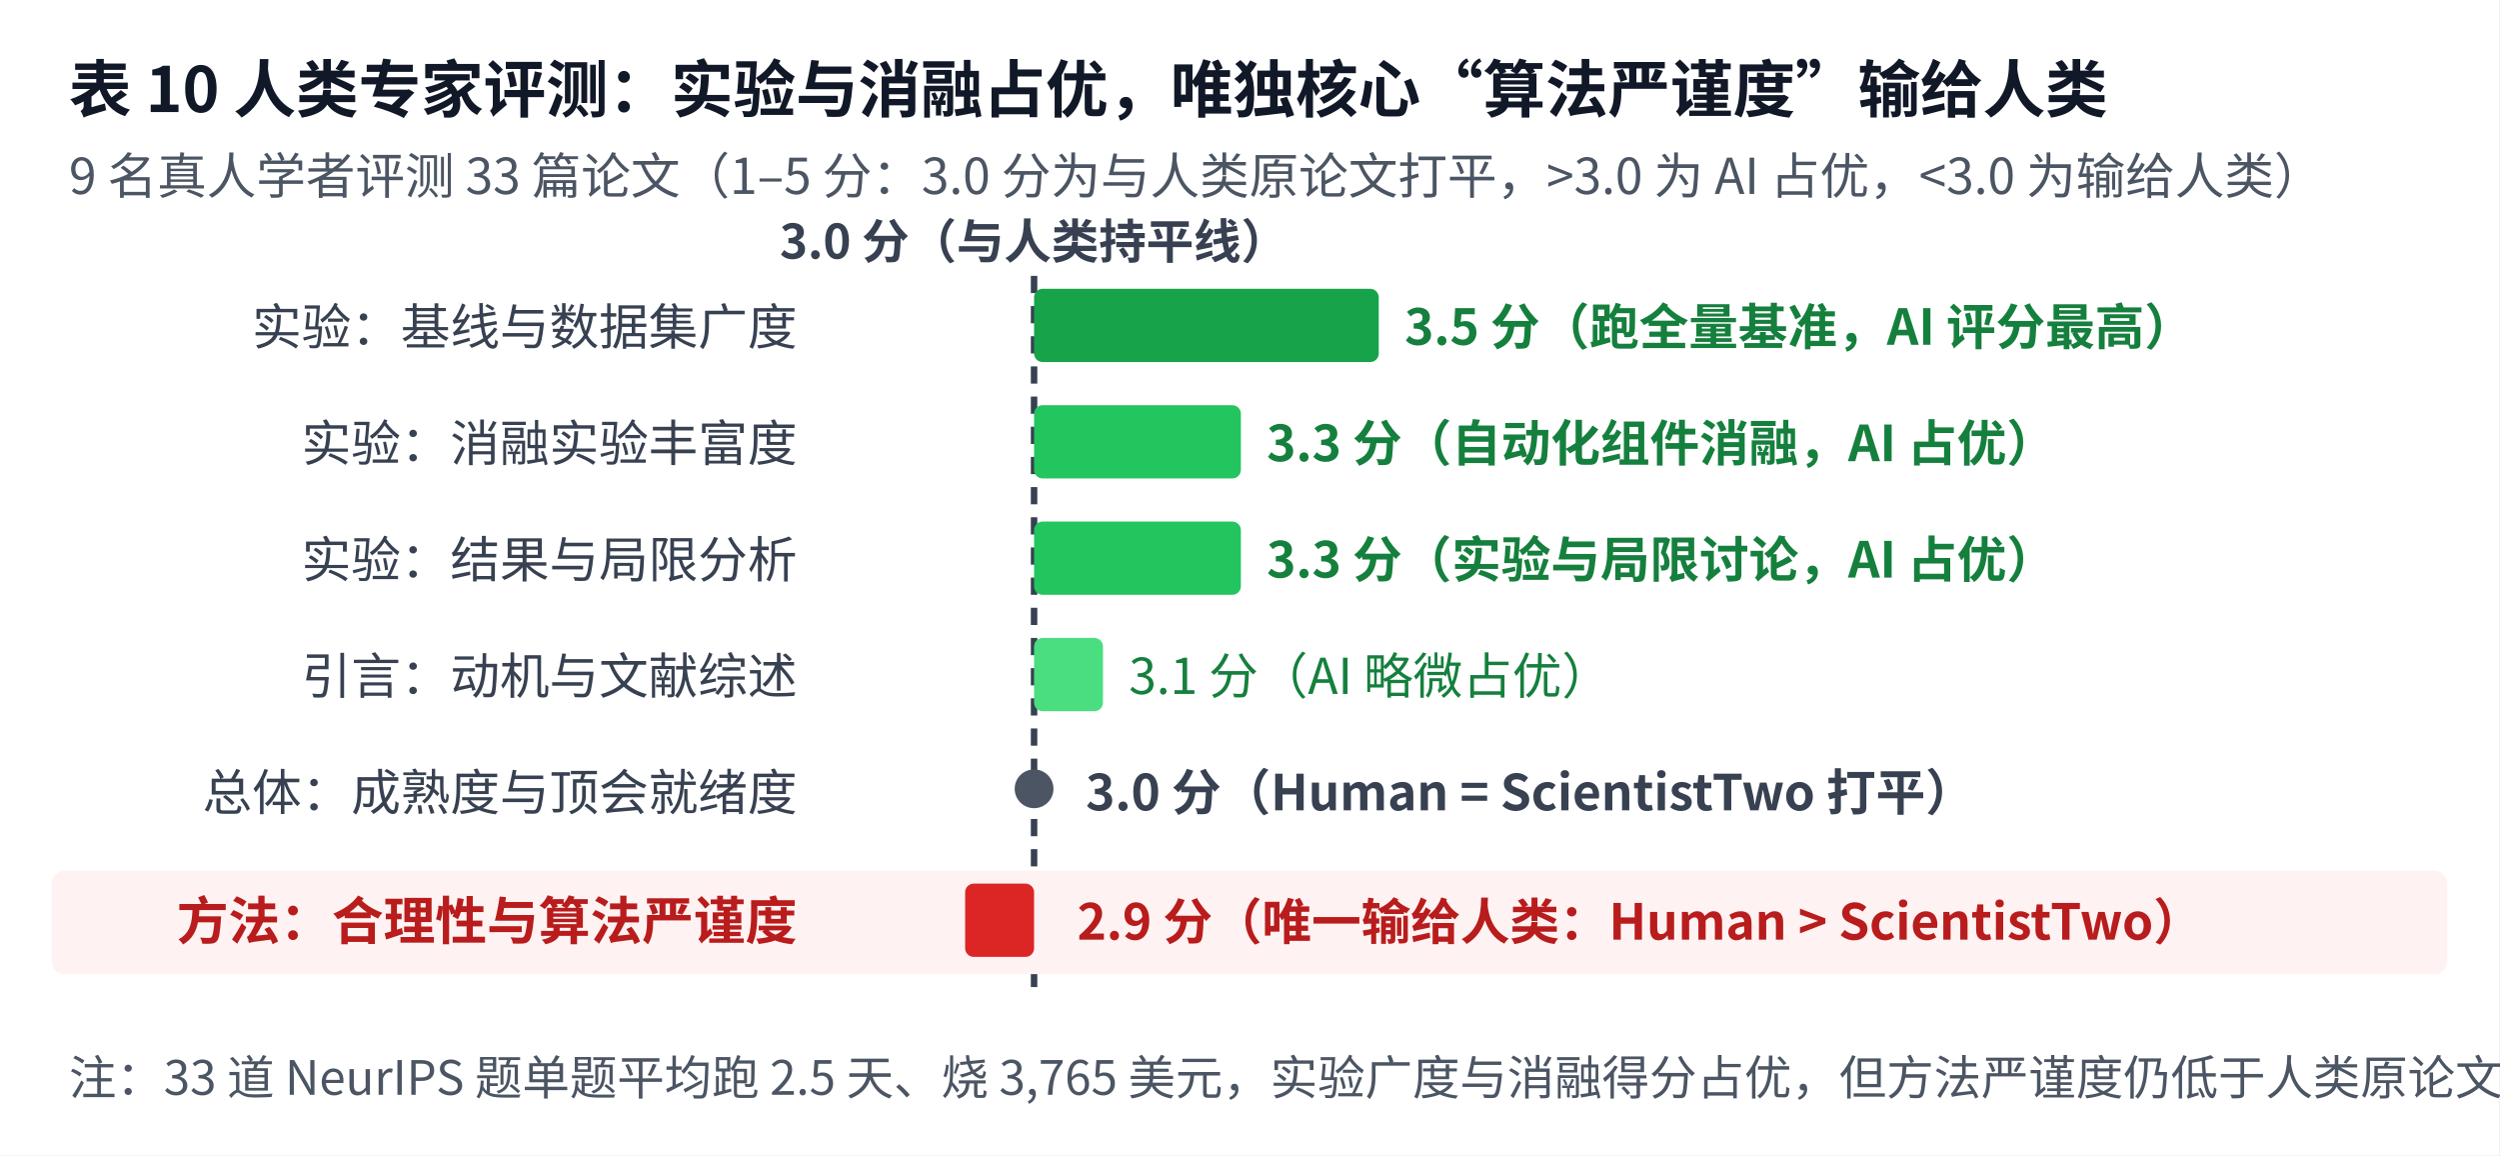
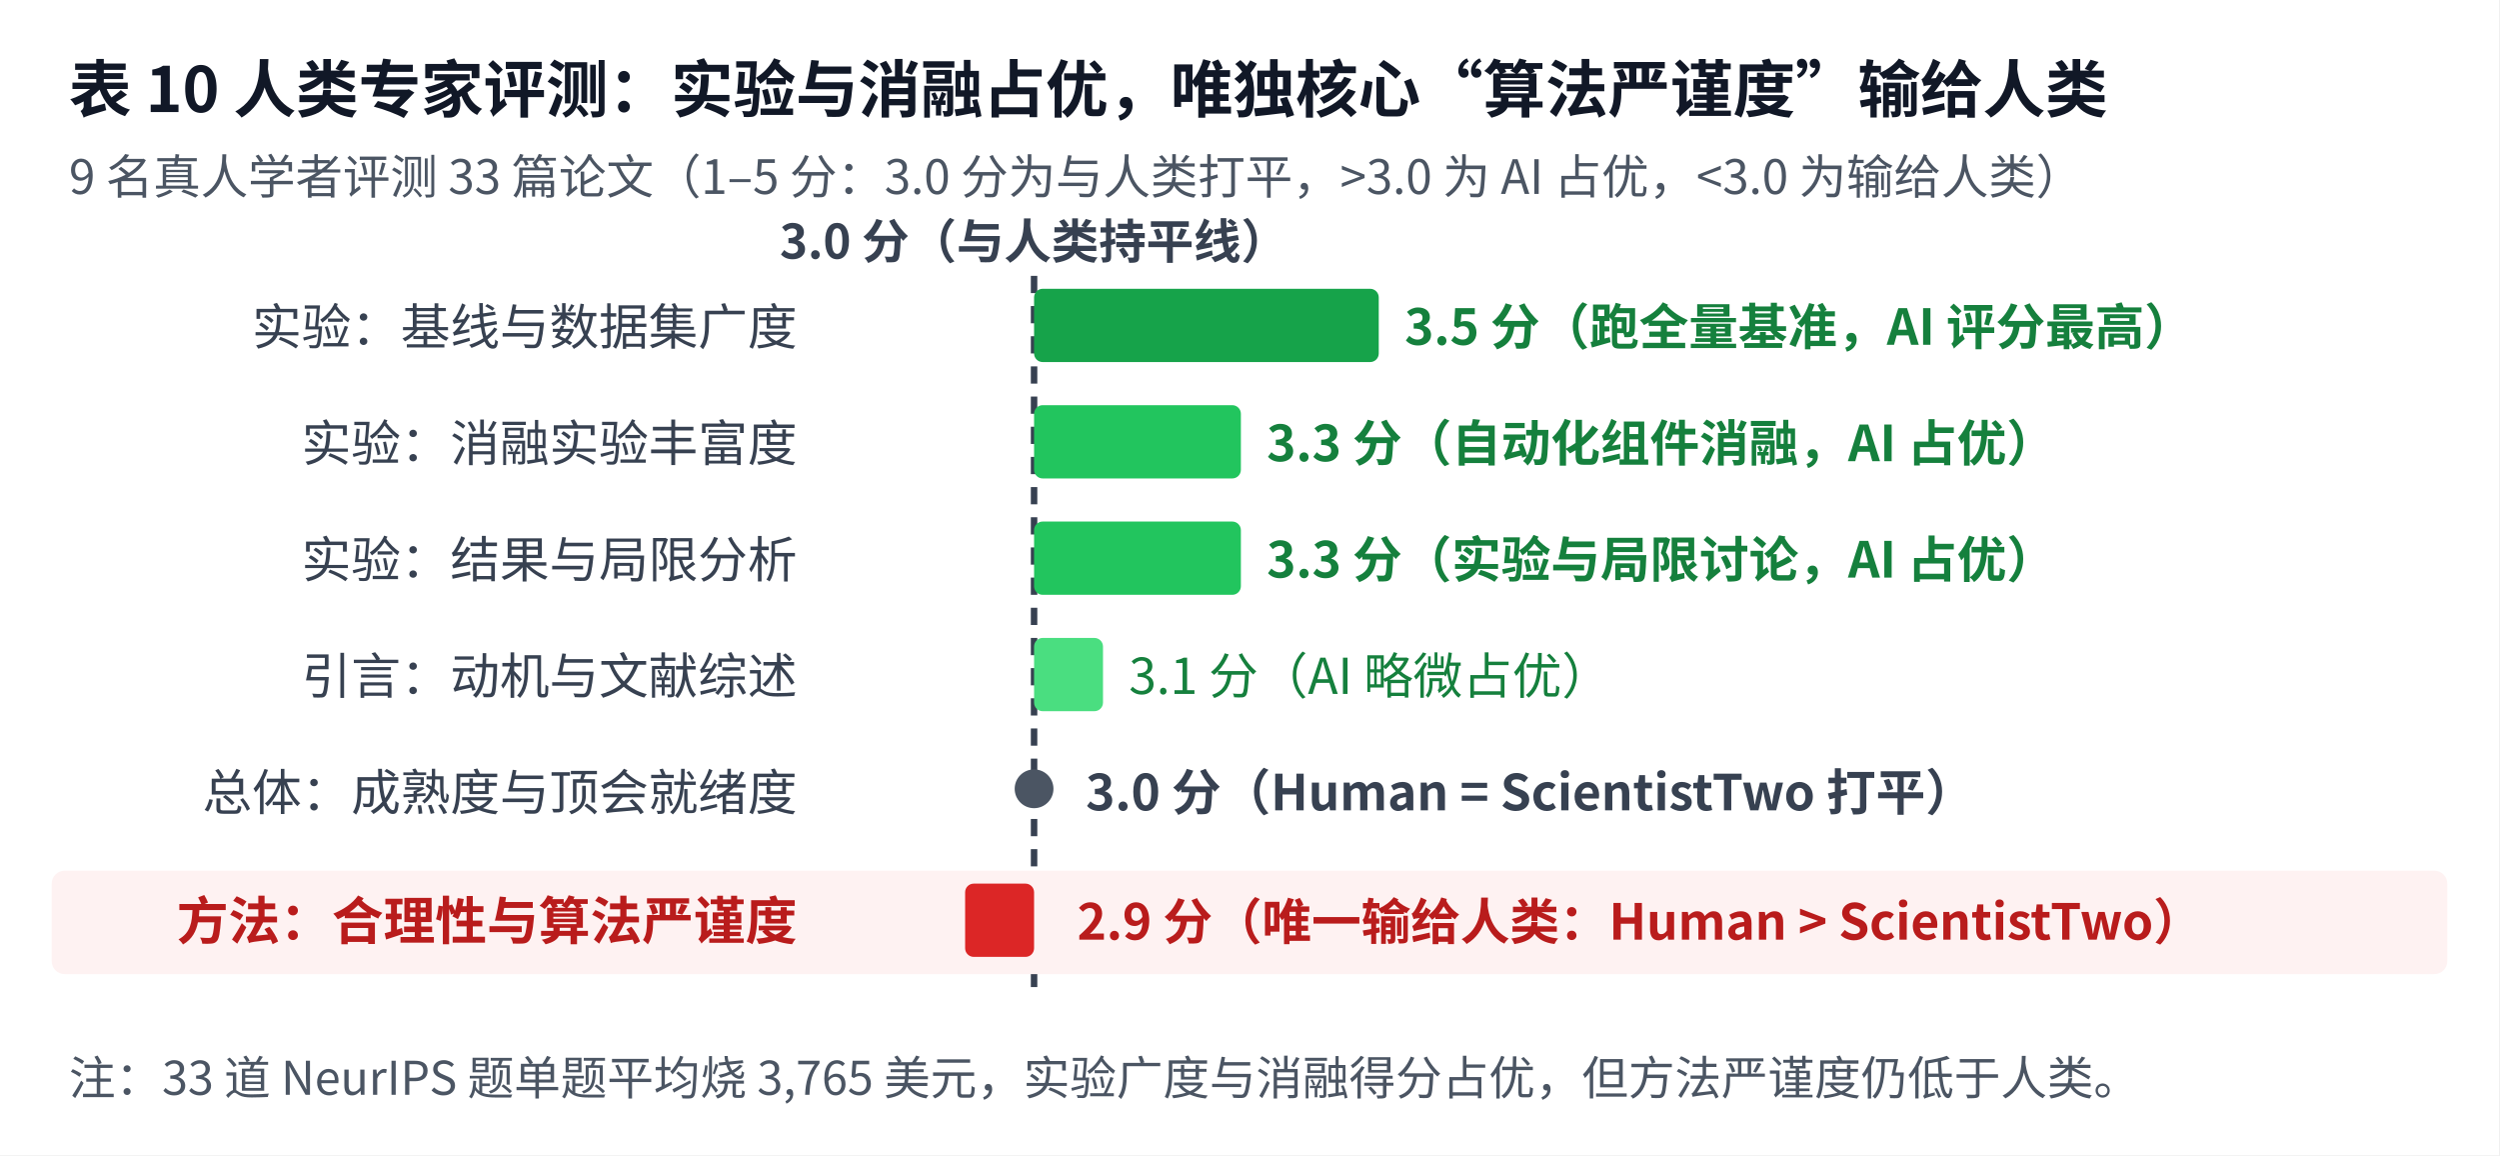
<svg xmlns="http://www.w3.org/2000/svg" viewBox="0 0 580 268" width="100%" height="100%" font-family="'WenQuanYi Micro Hei', 'Noto Sans CJK SC', 'Microsoft YaHei', sans-serif">
  <rect width="580" height="268" fill="#ffffff" />
  <text x="16" y="26" font-size="14.5" font-weight="bold" fill="#111827">表 10 人类专家评测：实验与消融占优，唯独核心“算法严谨度”输给人类</text>
-   <text x="16" y="45" font-size="11.5" fill="#4b5563">9 名真人学者评测 33 篇论文（1–5 分：3.0 分为与人类原论文打平，&gt;3.0 为 AI 占优，&lt;3.0 为输给人类）</text>
+   <text x="16" y="45" font-size="11" fill="#4b5563">9 名真人学者评测 33 篇论文（1–5 分：3.0 分为与人类打平，&gt;3.0 为 AI 占优，&lt;3.0 为输给人类）</text>
  <line x1="240" y1="64" x2="240" y2="232" stroke="#374151" stroke-width="1.5" stroke-dasharray="4,3" />
  <text x="240" y="60" font-size="11" font-weight="bold" fill="#374151" text-anchor="middle">3.0 分（与人类持平线）</text>
  <text x="185" y="80" font-size="11.5" fill="#374151" text-anchor="end">实验：基线与数据集广度</text>
  <rect x="240" y="67" width="80" height="17" rx="2" fill="#16a34a" />
  <text x="326" y="80" font-size="11.5" font-weight="bold" fill="#15803d">3.5 分（跑全量基准，AI 评分最高）</text>
  <text x="185" y="107" font-size="11.5" fill="#374151" text-anchor="end">实验：消融实验丰富度</text>
  <rect x="240" y="94" width="48" height="17" rx="2" fill="#22c55e" />
  <text x="294" y="107" font-size="11.5" font-weight="bold" fill="#15803d">3.3 分（自动化组件消融，AI 占优）</text>
  <text x="185" y="134" font-size="11.5" fill="#374151" text-anchor="end">实验：结果与局限分析</text>
  <rect x="240" y="121" width="48" height="17" rx="2" fill="#22c55e" />
  <text x="294" y="134" font-size="11.5" font-weight="bold" fill="#15803d">3.3 分（实验与局限讨论，AI 占优）</text>
  <text x="185" y="161" font-size="11.5" fill="#374151" text-anchor="end">引言：动机与文献综述</text>
  <rect x="240" y="148" width="16" height="17" rx="2" fill="#4ade80" />
  <text x="262" y="161" font-size="11.5" fill="#15803d">3.1 分（AI 略微占优）</text>
  <text x="185" y="188" font-size="11.5" fill="#374151" text-anchor="end">总体：成熟度与顶会就绪度</text>
  <circle cx="240" cy="183" r="4.5" fill="#4b5563" />
  <text x="252" y="188" font-size="11.5" font-weight="bold" fill="#374151">3.0 分（Human = ScientistTwo 打平）</text>
  <rect x="12" y="202" width="556" height="24" rx="3" fill="#fef2f2" />
  <text x="185" y="218" font-size="12" font-weight="bold" fill="#b91c1c" text-anchor="end">方法：合理性与算法严谨度</text>
  <rect x="224" y="205" width="16" height="17" rx="2" fill="#dc2626" />
  <text x="250" y="218" font-size="11.5" font-weight="bold" fill="#b91c1c">2.9 分（唯一输给人类：Human &gt; ScientistTwo）</text>
-   <text x="16" y="254" font-size="11" fill="#4b5563">注：33 道 NeurIPS 题单题平均跑 2.5 天、烧 3,765 美元，实验广度与消融得分占优，但方法严谨度仍低于人类原论文。</text>
+   <text x="16" y="254" font-size="10.8" fill="#4b5563">注：33 道 NeurIPS 题单题平均烧 3,765 美元，实验广度与消融得分占优，但方法严谨度仍低于人类。</text>
</svg>
